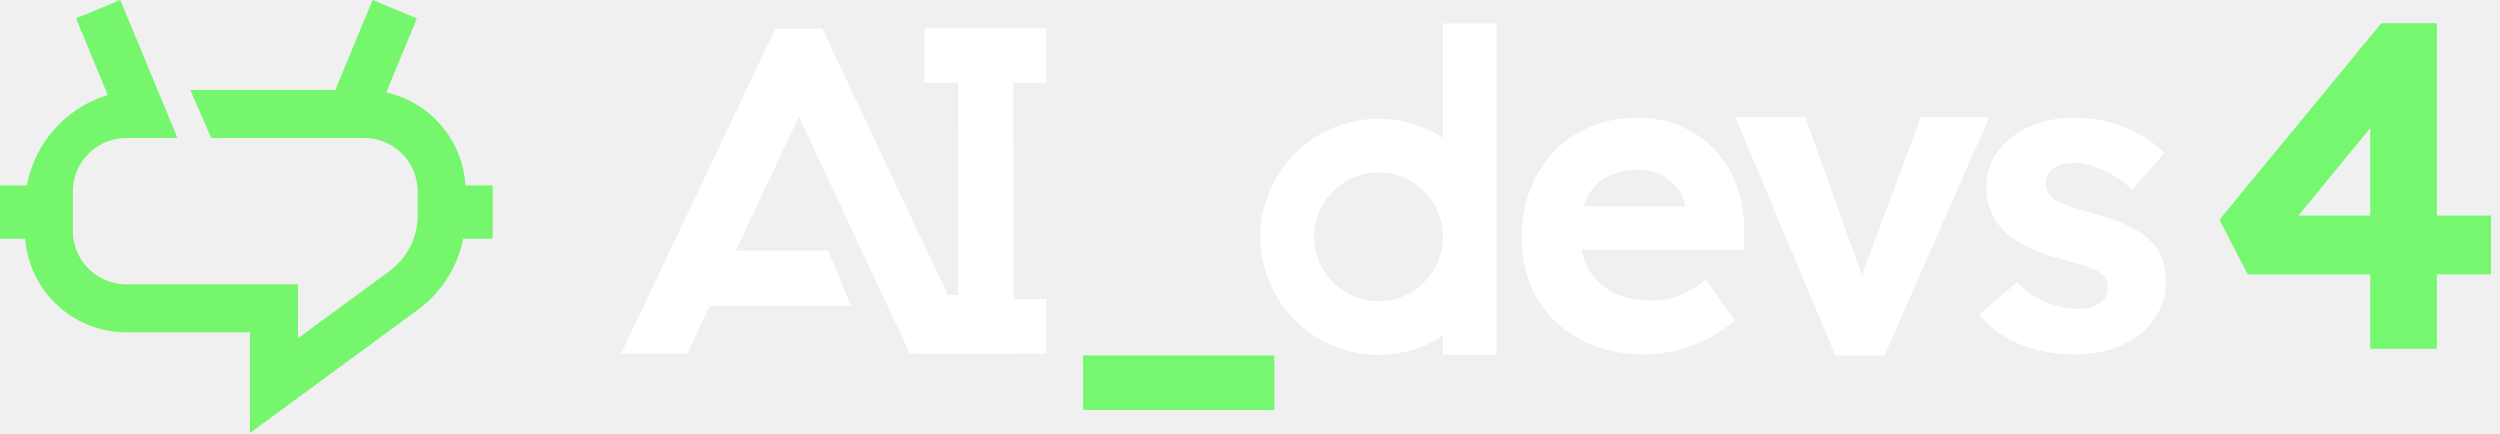
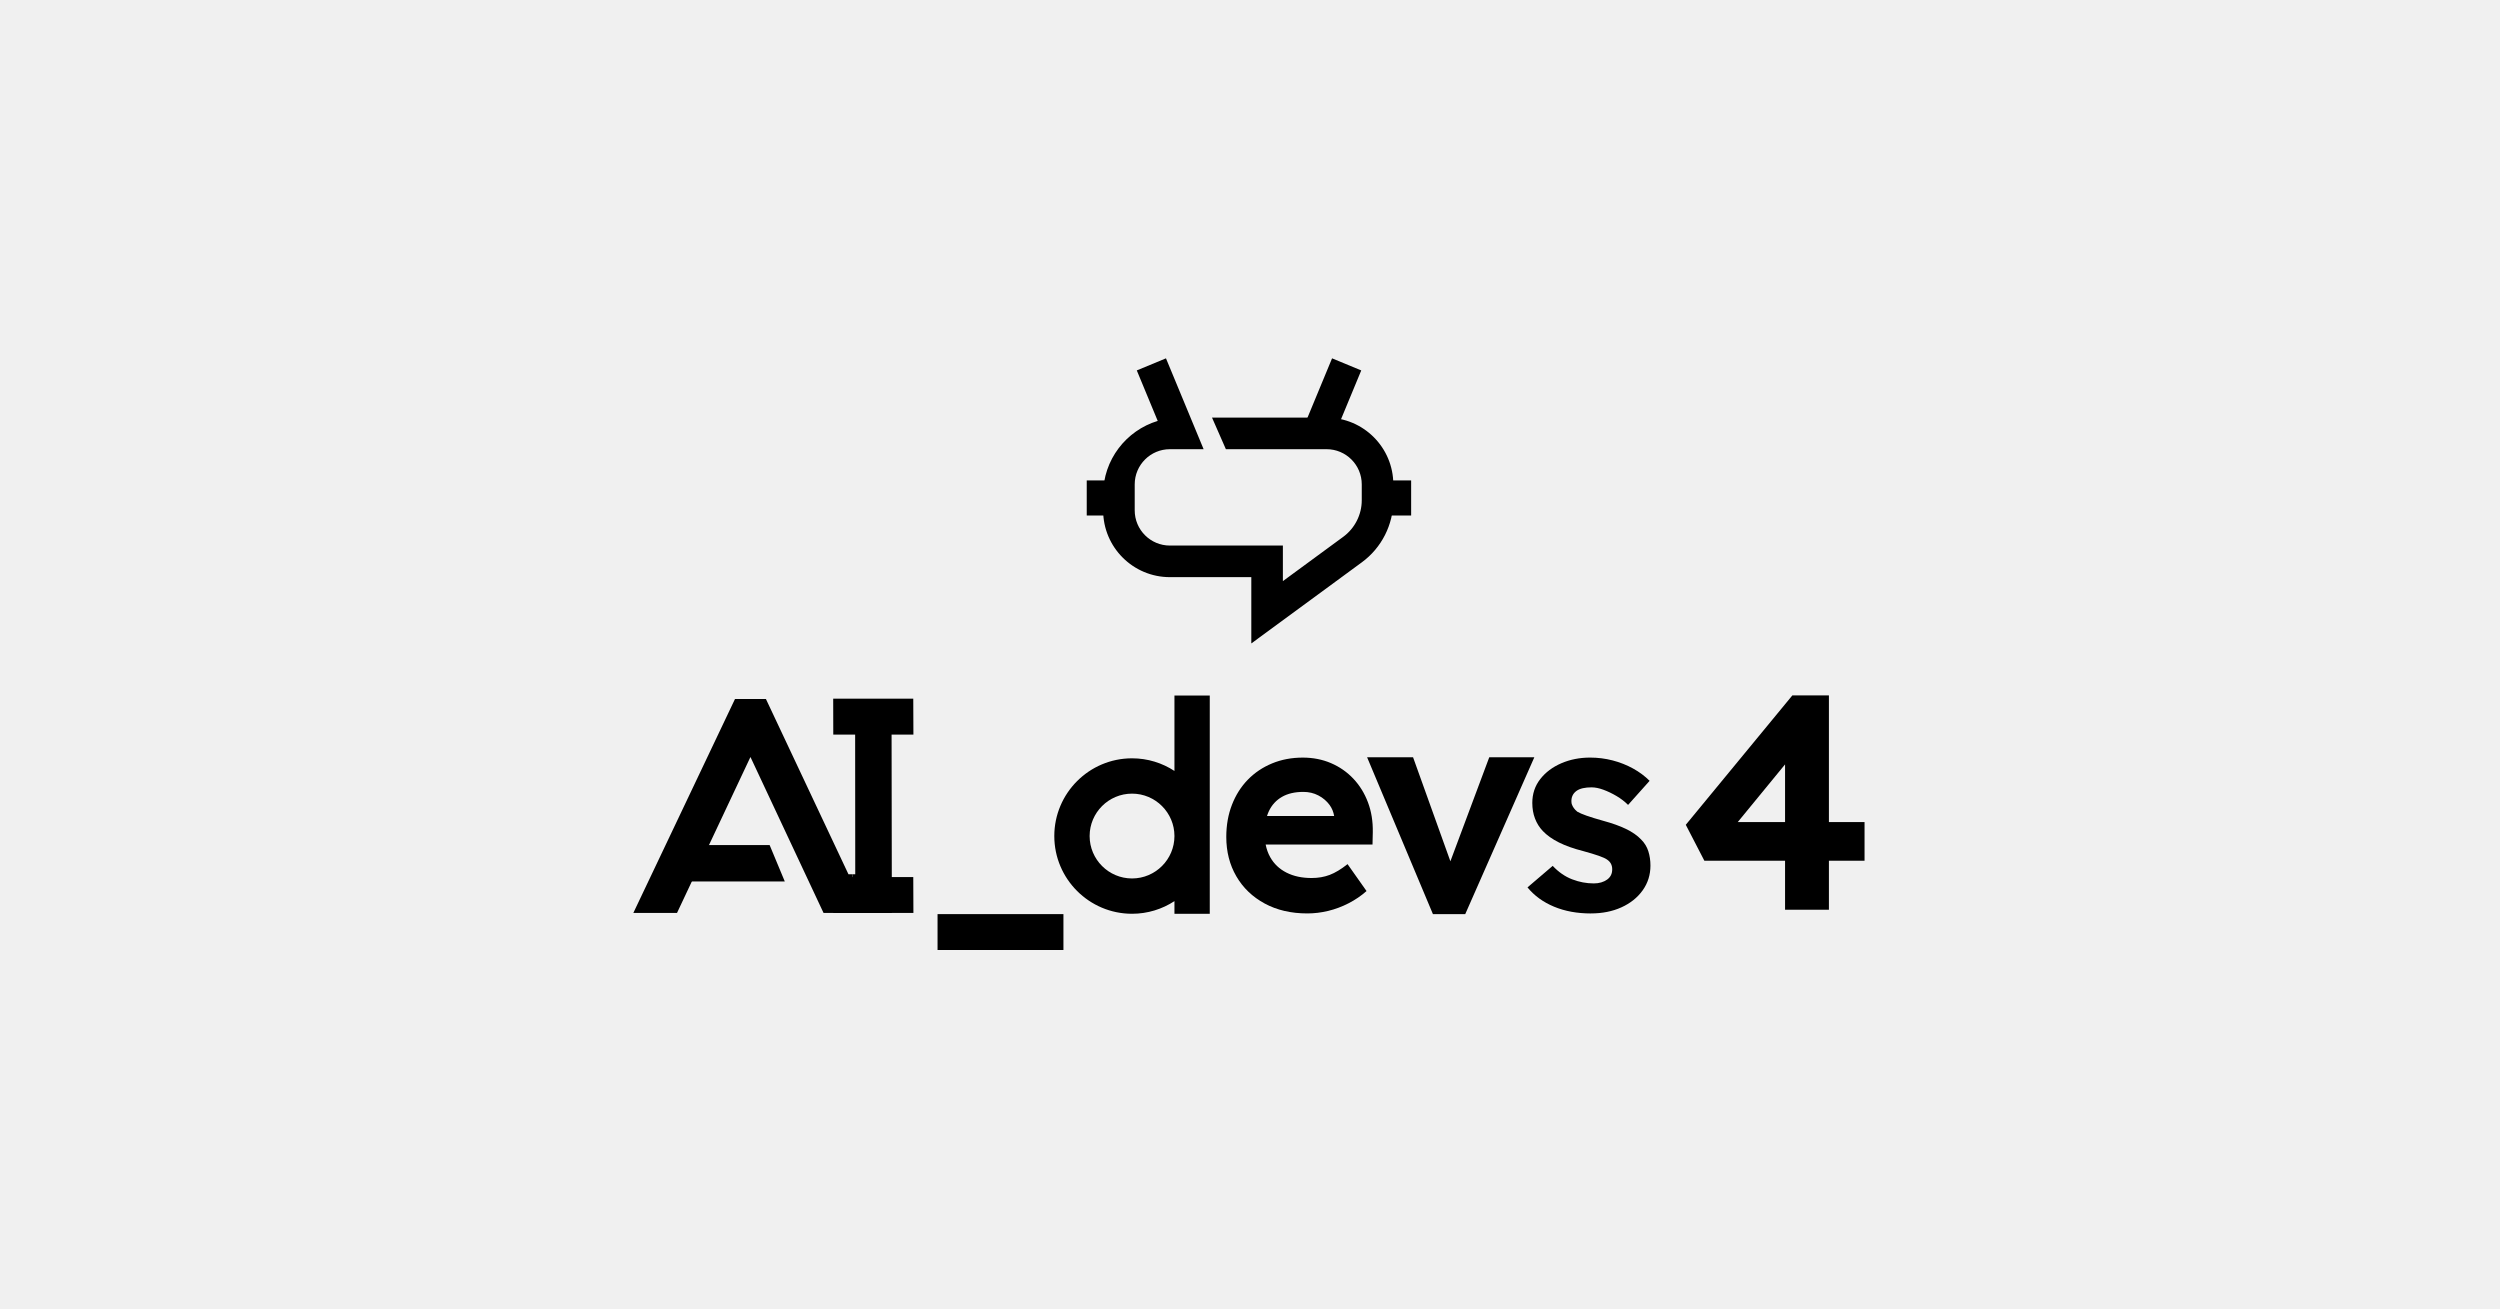
- <svg xmlns="http://www.w3.org/2000/svg" width="127" height="22" viewBox="0 0 127 22" fill="none">
-   <path d="M12.697 22V16.882H6.417C3.572 16.882 1.266 14.576 1.266 11.731V10.503C1.266 7.831 3.043 5.566 5.476 4.828L3.862 0.932L6.113 0L9.017 7.01H6.416C4.917 7.01 3.701 8.226 3.701 9.725V11.73C3.701 13.229 4.917 14.444 6.416 14.444H15.133V17.188C16.9 15.891 19.306 14.124 19.788 13.771C20.683 13.115 21.218 12.061 21.218 10.953V9.725C21.218 8.226 20.002 7.01 18.503 7.01H10.735L9.666 4.573H18.502C21.347 4.573 23.653 6.88 23.653 9.725V10.952C23.653 12.834 22.747 14.621 21.229 15.734C20.448 16.307 14.635 20.574 14.635 20.574L12.696 21.998L12.697 22Z" fill="#75F66D" />
-   <path d="M18.927 0L16.461 5.953L18.712 6.886L21.178 0.933L18.927 0Z" fill="#75F66D" />
-   <path d="M2.934 9.42H0V12.127H2.934V9.42Z" fill="#75F66D" />
-   <path d="M25.028 9.42H22.094V12.127H25.028V9.42Z" fill="#75F66D" />
-   <path d="M53.158 4.203L53.147 1.434H46.969L46.975 4.203H53.158Z" fill="white" />
-   <path d="M48.465 14.977H48.143L41.776 1.455H39.391L31.547 17.963H34.917L40.583 5.93L46.222 17.963H48.431C48.453 16.968 48.475 15.973 48.465 14.977Z" fill="white" />
-   <path d="M43.233 15.537H34.711V12.729H42.064L43.233 15.537Z" fill="white" />
-   <path d="M53.158 17.964L53.147 15.194H46.969L46.975 17.964H53.158Z" fill="white" />
-   <path d="M51.477 3.788H48.666L48.675 14.978H48.471C48.482 15.974 48.459 16.968 48.438 17.964H51.498L51.477 3.789V3.788Z" fill="white" />
-   <path d="M55.022 20.822H64.734V18.054H55.022V20.822Z" fill="#75F86F" />
-   <path d="M73.301 1.192V7.008C72.359 6.393 71.235 6.033 70.028 6.033C66.722 6.033 64.031 8.723 64.031 12.03C64.031 15.337 66.721 18.027 70.028 18.027C71.235 18.027 72.359 17.667 73.301 17.052V18.027H76.025V1.192H73.301ZM70.028 15.303C68.224 15.303 66.757 13.835 66.757 12.03C66.757 10.225 68.224 8.758 70.028 8.758C71.832 8.758 73.301 10.226 73.301 12.03C73.301 13.834 71.833 15.303 70.028 15.303Z" fill="white" />
-   <path d="M88.579 12.691L88.6 11.729C88.614 10.898 88.491 10.133 88.228 9.433C87.965 8.734 87.59 8.125 87.102 7.608C86.614 7.091 86.039 6.69 85.375 6.405C84.712 6.121 83.987 5.979 83.2 5.979C82.34 5.979 81.549 6.128 80.828 6.427C80.107 6.725 79.483 7.145 78.959 7.684C78.434 8.223 78.025 8.869 77.734 9.619C77.442 10.37 77.297 11.196 77.297 12.099C77.297 13.236 77.555 14.249 78.073 15.138C78.59 16.027 79.319 16.727 80.259 17.236C81.199 17.746 82.296 18.002 83.549 18.002C84.088 18.002 84.627 17.936 85.167 17.804C85.706 17.673 86.23 17.477 86.74 17.214C87.25 16.951 87.709 16.638 88.117 16.274L86.653 14.198C86.157 14.591 85.698 14.868 85.276 15.028C84.852 15.189 84.387 15.269 83.877 15.269C83.133 15.269 82.489 15.131 81.942 14.853C81.396 14.576 80.977 14.179 80.686 13.661C80.519 13.366 80.406 13.039 80.335 12.688H88.578L88.579 12.691ZM81.593 9.008C82.038 8.752 82.588 8.625 83.244 8.625C83.667 8.625 84.054 8.717 84.403 8.899C84.752 9.081 85.04 9.326 85.266 9.632C85.45 9.882 85.566 10.168 85.619 10.486H80.438C80.481 10.35 80.531 10.222 80.588 10.101C80.814 9.628 81.148 9.264 81.593 9.009V9.008Z" fill="white" />
-   <path d="M93.235 18.054L88.156 5.951H91.703L94.583 13.978L97.582 5.951H101.06L95.729 18.054H93.235Z" fill="white" />
-   <path d="M105.435 18.004C104.371 18.004 103.42 17.829 102.582 17.479C101.744 17.13 101.064 16.634 100.539 15.994V15.992L102.483 14.331C102.935 14.812 103.435 15.159 103.981 15.369C104.527 15.58 105.086 15.686 105.653 15.686C105.857 15.686 106.047 15.661 106.221 15.609C106.396 15.559 106.549 15.485 106.68 15.391C106.812 15.296 106.91 15.183 106.976 15.052C107.041 14.921 107.074 14.768 107.074 14.593C107.074 14.273 106.942 14.025 106.68 13.85C106.564 13.762 106.349 13.664 106.036 13.554C105.722 13.445 105.326 13.325 104.844 13.193C104.101 13.004 103.475 12.782 102.964 12.526C102.453 12.271 102.038 11.977 101.718 11.64C101.455 11.364 101.256 11.043 101.117 10.678C100.978 10.314 100.909 9.913 100.909 9.476C100.909 8.776 101.112 8.164 101.521 7.639C101.929 7.114 102.472 6.707 103.149 6.415C103.827 6.124 104.566 5.978 105.368 5.978C105.966 5.978 106.545 6.051 107.106 6.196C107.666 6.342 108.191 6.55 108.681 6.819C109.169 7.089 109.595 7.406 109.96 7.771L108.298 9.629C108.036 9.366 107.737 9.137 107.401 8.94C107.066 8.743 106.731 8.583 106.396 8.459C106.061 8.335 105.755 8.274 105.478 8.274C105.23 8.274 105.008 8.296 104.811 8.34C104.615 8.384 104.45 8.453 104.319 8.548C104.189 8.643 104.09 8.756 104.024 8.886C103.937 9.06 103.908 9.259 103.936 9.483C103.939 9.511 103.945 9.539 103.954 9.565C104.025 9.784 104.167 9.979 104.38 10.15C104.383 10.152 104.386 10.154 104.389 10.157C104.535 10.244 104.771 10.344 105.095 10.459C105.423 10.576 105.85 10.707 106.374 10.853C107.074 11.042 107.664 11.254 108.145 11.486C108.626 11.719 109.011 11.989 109.303 12.296C109.566 12.557 109.752 12.86 109.861 13.203C109.969 13.546 110.024 13.913 110.024 14.308C110.024 15.022 109.824 15.659 109.423 16.22C109.022 16.782 108.476 17.218 107.783 17.532C107.091 17.845 106.308 18.002 105.433 18.002L105.435 18.004Z" fill="white" />
-   <path d="M120.409 17.718V4.49L121.983 4.584L116.298 11.515L115.921 10.952H126.541V13.936H114.183L112.75 11.163L120.973 1.178H123.792V17.718H120.409Z" fill="#75F86F" />
+ <svg xmlns="http://www.w3.org/2000/svg" width="600" height="314" viewBox="0 0 600 314" fill="none">
+   <path d="M300.315 154.436V138.516H280.778C271.929 138.516 264.755 131.343 264.755 122.493V118.671C264.755 110.361 270.283 103.315 277.852 101.019L272.83 88.9L279.833 86.001L288.867 107.807H280.775C276.112 107.807 272.331 111.588 272.331 116.251V122.49C272.331 127.152 276.112 130.934 280.775 130.934H307.891V139.468C313.389 135.432 320.874 129.938 322.373 128.839C325.158 126.797 326.821 123.519 326.821 120.073V116.251C326.821 111.588 323.04 107.807 318.377 107.807H294.211L290.885 100.227H318.374C327.223 100.227 334.397 107.401 334.397 116.251V120.069C334.397 125.922 331.578 131.484 326.855 134.946C324.428 136.726 306.342 150.001 306.342 150.001L300.312 154.429L300.315 154.436Z" fill="black" />
+   <path d="M319.696 86L312.026 104.517L319.029 107.418L326.699 88.9L319.696 86Z" fill="black" />
+   <path d="M269.944 115.302H260.816V123.723H269.944V115.302Z" fill="black" />
+   <path d="M338.674 115.302H329.546V123.723H338.674V115.302Z" fill="black" />
+   <path d="M219.219 176.303L219.185 167.687H199.967L199.987 176.303H219.219Z" fill="black" />
+   <path d="M204.626 209.818H203.627L183.819 167.754H176.401L152 219.107H162.482L180.108 181.676L197.65 219.107H204.522C204.59 216.009 204.66 212.915 204.626 209.818Z" fill="black" />
+   <path d="M188.352 211.558H161.842V202.822H184.714L188.352 211.558Z" fill="black" />
+   <path d="M219.219 219.107L219.185 210.492H199.967L199.987 219.107H219.219Z" fill="black" />
+   <path d="M213.979 175.012H205.233L205.26 209.822H204.626C204.66 212.919 204.59 216.013 204.522 219.111H214.043L213.979 175.016V175.012Z" fill="black" />
+   <path d="M225.011 228H255.225V219.388H225.011V228Z" fill="black" />
+   <path d="M281.868 166.936V185.028C278.938 183.114 275.442 181.995 271.688 181.995C261.403 181.995 253.032 190.362 253.032 200.65C253.032 210.938 261.4 219.305 271.688 219.305C275.442 219.305 278.938 218.185 281.868 216.271V219.305H290.343V166.936H281.868ZM271.688 210.83C266.076 210.83 261.51 206.265 261.51 200.65C261.51 195.035 266.076 190.472 271.688 190.472C277.299 190.472 281.868 195.038 281.868 200.65C281.868 206.261 277.302 210.83 271.688 210.83Z" fill="black" />
+   <path d="M329.403 202.704L329.47 199.711C329.513 197.126 329.131 194.746 328.313 192.571C327.495 190.395 326.329 188.501 324.81 186.892C323.292 185.283 321.502 184.036 319.437 183.151C317.375 182.266 315.119 181.823 312.672 181.823C309.997 181.823 307.536 182.289 305.294 183.218C303.051 184.147 301.11 185.451 299.477 187.13C297.845 188.806 296.574 190.814 295.669 193.147C294.761 195.484 294.308 198.055 294.308 200.864C294.308 204.401 295.113 207.552 296.722 210.317C298.331 213.083 300.597 215.258 303.524 216.844C306.447 218.43 309.859 219.224 313.758 219.224C315.434 219.224 317.11 219.02 318.79 218.611C320.466 218.202 322.098 217.592 323.684 216.774C325.269 215.956 326.697 214.984 327.968 213.851L323.412 207.391C321.87 208.614 320.442 209.476 319.128 209.975C317.811 210.475 316.363 210.723 314.777 210.723C312.464 210.723 310.459 210.294 308.76 209.429C307.06 208.567 305.756 207.334 304.851 205.721C304.331 204.803 303.979 203.787 303.758 202.694H329.399L329.403 202.704ZM307.674 191.247C309.058 190.452 310.768 190.057 312.809 190.057C314.123 190.057 315.327 190.341 316.413 190.908C317.499 191.475 318.394 192.235 319.098 193.187C319.671 193.965 320.03 194.857 320.198 195.846H304.08C304.214 195.423 304.368 195.024 304.546 194.649C305.25 193.177 306.289 192.044 307.674 191.25V191.247Z" fill="black" />
+   <path d="M343.901 219.388L328.102 181.74H339.134L348.094 206.71L357.424 181.74H368.241L351.658 219.388H343.901Z" fill="black" />
+   <path d="M381.831 219.231C378.523 219.231 375.563 218.688 372.958 217.598C370.35 216.512 368.235 214.97 366.602 212.979V212.972L372.649 207.807C374.054 209.302 375.609 210.381 377.309 211.035C379.009 211.692 380.745 212.02 382.512 212.02C383.145 212.02 383.735 211.943 384.278 211.782C384.821 211.625 385.297 211.397 385.706 211.102C386.115 210.807 386.42 210.455 386.625 210.049C386.829 209.64 386.93 209.164 386.93 208.621C386.93 207.626 386.521 206.855 385.706 206.308C385.344 206.037 384.674 205.732 383.702 205.39C382.726 205.051 381.493 204.676 379.994 204.267C377.681 203.677 375.733 202.986 374.145 202.192C372.556 201.397 371.265 200.482 370.269 199.436C369.451 198.575 368.831 197.579 368.399 196.443C367.966 195.31 367.752 194.063 367.752 192.702C367.752 190.526 368.385 188.622 369.656 186.989C370.926 185.357 372.616 184.09 374.721 183.181C376.83 182.276 379.129 181.82 381.623 181.82C383.484 181.82 385.284 182.048 387.03 182.501C388.774 182.953 390.406 183.6 391.928 184.438C393.447 185.276 394.774 186.265 395.907 187.398L390.738 193.178C389.923 192.36 388.991 191.649 387.949 191.036C386.906 190.422 385.864 189.926 384.821 189.54C383.779 189.155 382.827 188.964 381.965 188.964C381.194 188.964 380.504 189.031 379.89 189.168C379.28 189.306 378.767 189.52 378.362 189.815C377.956 190.11 377.648 190.462 377.443 190.868C377.172 191.408 377.081 192.028 377.168 192.725C377.178 192.812 377.198 192.899 377.225 192.98C377.446 193.66 377.889 194.267 378.549 194.8C378.559 194.807 378.569 194.813 378.58 194.82C379.032 195.092 379.766 195.403 380.775 195.762C381.794 196.124 383.122 196.533 384.754 196.986C386.93 197.576 388.767 198.233 390.262 198.957C391.757 199.681 392.957 200.519 393.866 201.474C394.684 202.289 395.26 203.231 395.599 204.297C395.937 205.363 396.108 206.506 396.108 207.733C396.108 209.955 395.485 211.937 394.238 213.683C392.991 215.43 391.291 216.787 389.136 217.763C386.984 218.738 384.546 219.224 381.824 219.224L381.831 219.231Z" fill="black" />
+   <path d="M428.414 218.343V177.194L433.311 177.486L415.625 199.047L414.455 197.294H447.491V206.576H409.048L404.589 197.951L430.17 166.89H438.939V218.343H428.414Z" fill="black" />
</svg>
